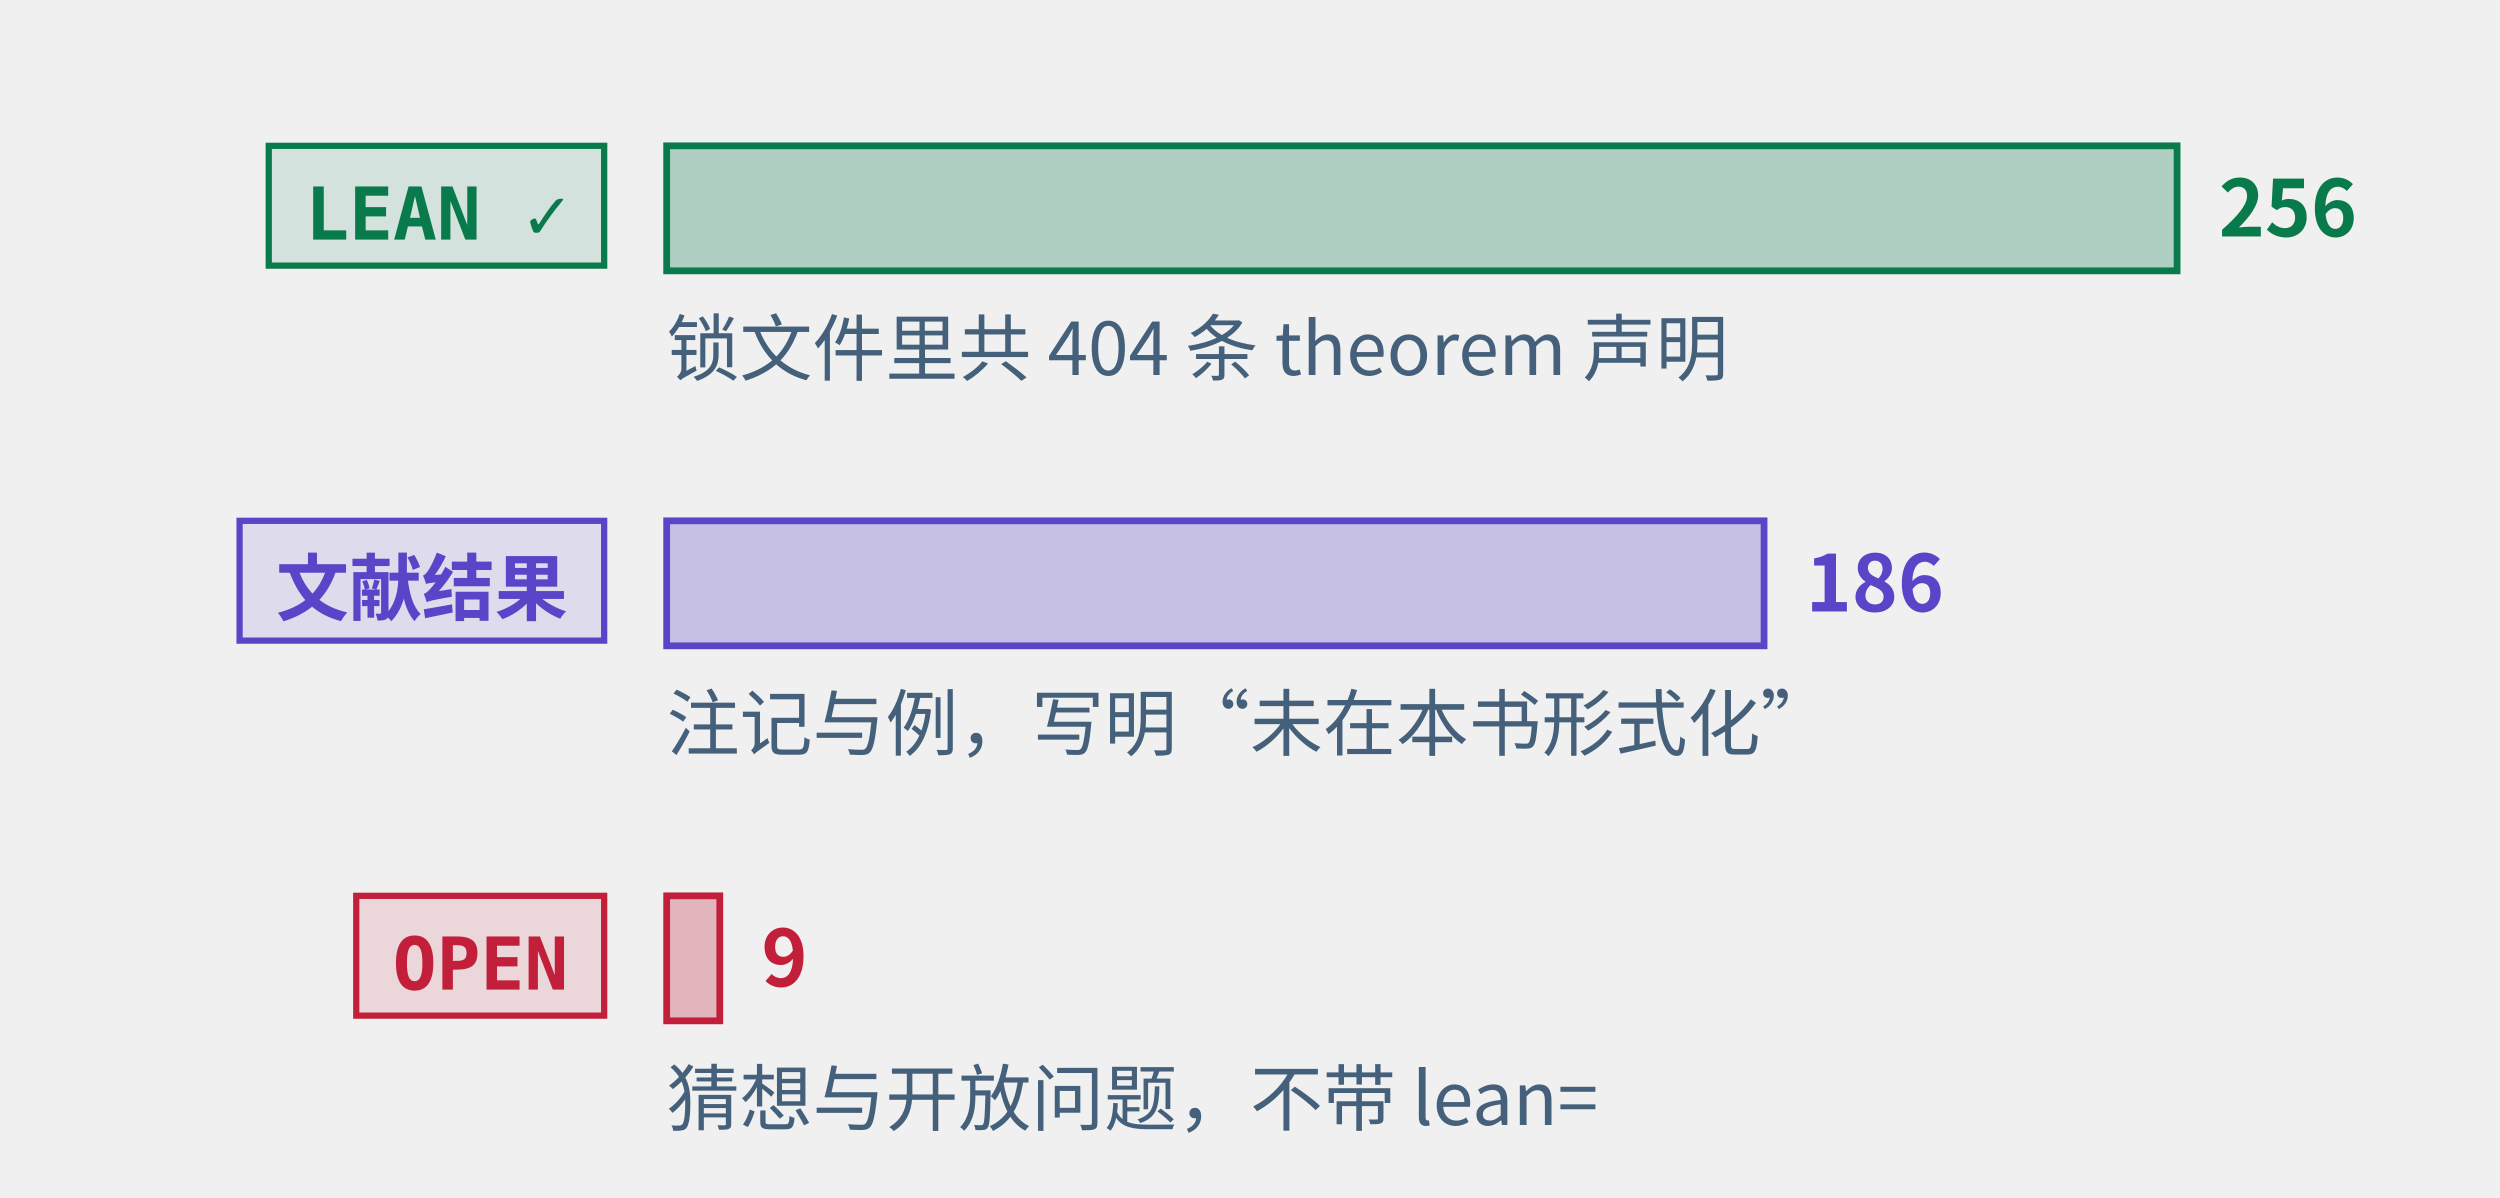
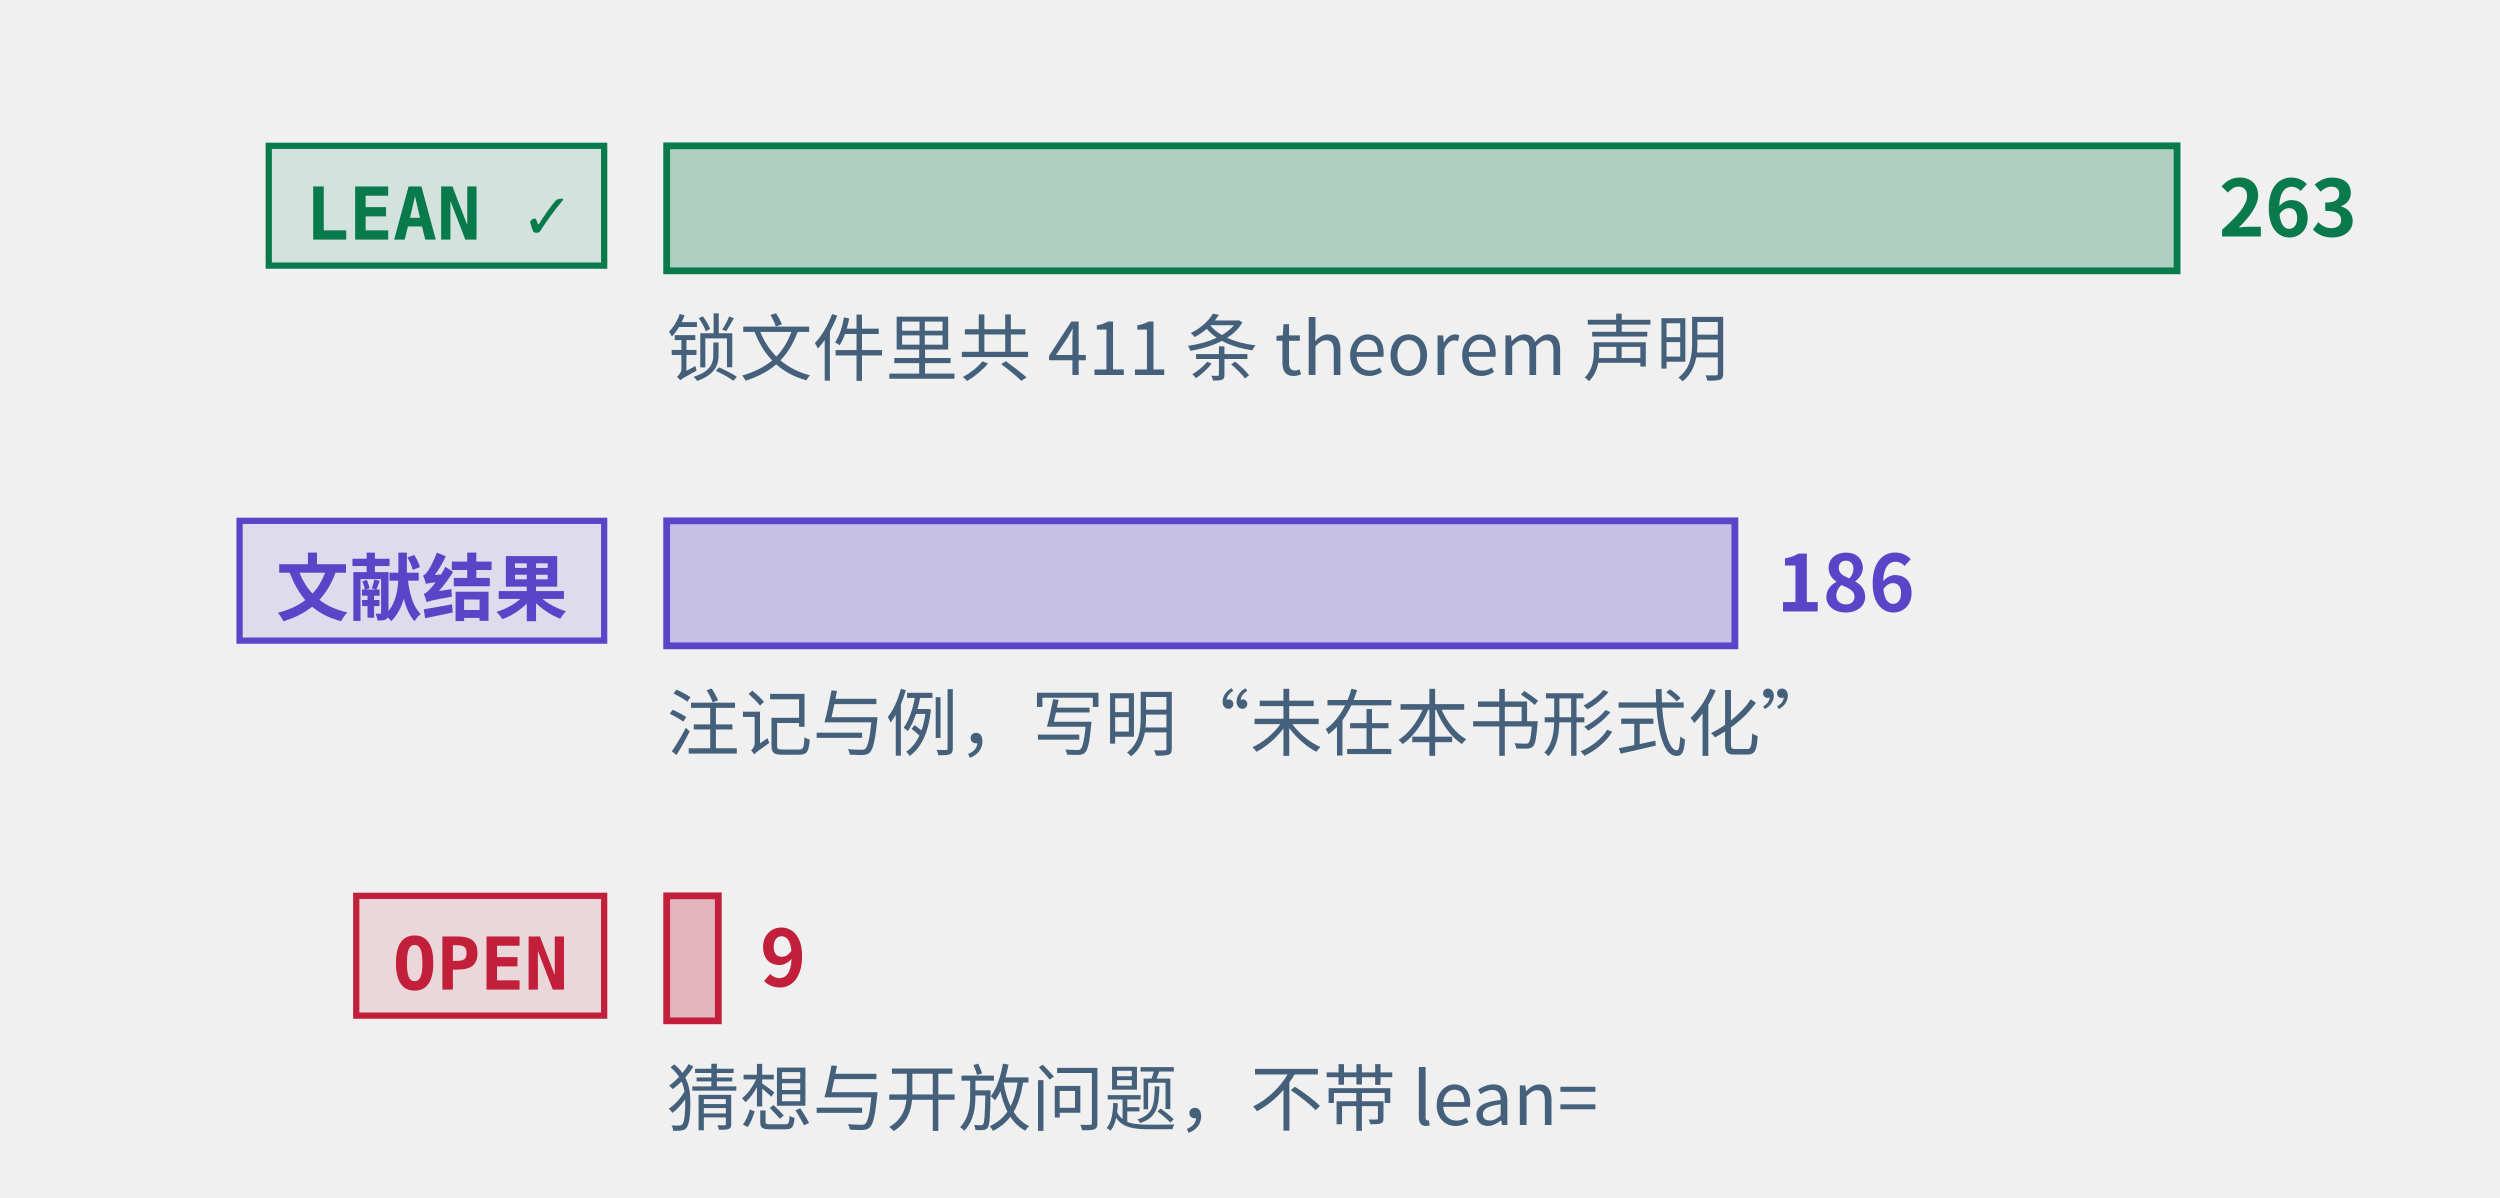
<svg xmlns="http://www.w3.org/2000/svg" class="tr-fig" data-tr-fig="prelude-three-tiers" data-lang="zh" viewBox="0 0 480 230" width="480" height="230" font-family="'Noto Sans SC', 'Noto Sans CJK SC', 'Source Sans 3', 'PingFang SC', 'Microsoft YaHei', system-ui, sans-serif" role="img" aria-label="三条横条，各配一个标签。最上面一条绿色，标签 LEAN ✓，是带 Lean 引用的定理、引理、命题与推论的条数，最长；中间一条紫色，标签“文献结果”，是标明文献结果的注记与例的条数；最下面一条红色，标签 OPEN，是开放猜想与开放问题的条数，很短。每条横条末端写着条数，绿色一条下面另注锁文件里 theorem 声明的条数。">
  <style>.ts-ink{stroke:#0b1622}.tf-ink{fill:#0b1622}.ts-dim{stroke:#45607a}.tf-dim{fill:#45607a}.ts-faint{stroke:#9db3c4}.tf-faint{fill:#9db3c4}.ts-edge{stroke:#b9d0dd}.tf-edge{fill:#b9d0dd}.ts-hot{stroke:#5f9bb5}.tf-hot{fill:#5f9bb5}.ts-bg{stroke:#ffffff}.tf-bg{fill:#ffffff}.ts-panel{stroke:#eef5f9}.tf-panel{fill:#eef5f9}.ts-sheet{stroke:#f7fbfd}.tf-sheet{fill:#f7fbfd}.ts-cyan{stroke:#007c8a}.tf-cyan{fill:#007c8a}.ts-magenta{stroke:#b0128f}.tf-magenta{fill:#b0128f}.ts-amber{stroke:#946200}.tf-amber{fill:#946200}.ts-violet{stroke:#5a45c8}.tf-violet{fill:#5a45c8}.ts-ok{stroke:#087a4c}.tf-ok{fill:#087a4c}.ts-warn{stroke:#c21f3a}.tf-warn{fill:#c21f3a}.ts-blue{stroke:#1d5fd0}.tf-blue{fill:#1d5fd0}.ts-orange{stroke:#b85410}.tf-orange{fill:#b85410}.ts-sigma{stroke:#28405a}.tf-sigma{fill:#28405a}@media (prefers-color-scheme:dark){.ts-ink{stroke:#d4efff}.tf-ink{fill:#d4efff}.ts-dim{stroke:#6f8ea5}.tf-dim{fill:#6f8ea5}.ts-faint{stroke:#34506a}.tf-faint{fill:#34506a}.ts-edge{stroke:#143049}.tf-edge{fill:#143049}.ts-hot{stroke:#1f5d7c}.tf-hot{fill:#1f5d7c}.ts-bg{stroke:#03060c}.tf-bg{fill:#03060c}.ts-panel{stroke:#07101b}.tf-panel{fill:#07101b}.ts-sheet{stroke:#050c16}.tf-sheet{fill:#050c16}.ts-cyan{stroke:#19f0ff}.tf-cyan{fill:#19f0ff}.ts-magenta{stroke:#ff2fd0}.tf-magenta{fill:#ff2fd0}.ts-amber{stroke:#ffc83d}.tf-amber{fill:#ffc83d}.ts-violet{stroke:#9d8cff}.tf-violet{fill:#9d8cff}.ts-ok{stroke:#46ffb2}.tf-ok{fill:#46ffb2}.ts-warn{stroke:#ff5064}.tf-warn{fill:#ff5064}.ts-blue{stroke:#2a7bff}.tf-blue{fill:#2a7bff}.ts-orange{stroke:#ff8a3c}.tf-orange{fill:#ff8a3c}.ts-sigma{stroke:#cfe3ff}.tf-sigma{fill:#cfe3ff}}</style>
  <rect x="51.6" y="28" width="64.4" height="23" class="ts-ok tf-ok" stroke-width="1.2" fill-opacity="0.12" />
  <text class="tf-ok tr-fig-mono" x="58.6" y="46" font-size="14" font-family="'JetBrains Mono', 'DejaVu Sans Mono', ui-monospace, Menlo, Consolas, monospace" font-weight="600">LEAN ✓</text>
  <rect x="128" y="28" width="290" height="24" class="ts-ok tf-ok" stroke-width="1.3" fill-opacity="0.28" />
-   <text class="tf-ok" x="426" y="45.4" font-size="15" font-weight="600">256</text>
+   <text class="tf-ok" x="426" y="45.4" font-size="15" font-weight="600">263</text>
  <rect x="46" y="100" width="70" height="23" class="ts-violet tf-violet" stroke-width="1.2" fill-opacity="0.12" />
  <text class="tf-violet tr-fig-mono" x="53" y="118" font-size="14" font-family="'JetBrains Mono', 'DejaVu Sans Mono', ui-monospace, Menlo, Consolas, monospace" font-weight="600">文献结果</text>
-   <rect x="128" y="100" width="210.7" height="24" class="ts-violet tf-violet" stroke-width="1.3" fill-opacity="0.28" />
-   <text class="tf-violet" x="346.7" y="117.4" font-size="15" font-weight="600">186</text>
+   <rect x="128" y="100" width="205.1" height="24" class="ts-violet tf-violet" stroke-width="1.3" fill-opacity="0.28" />
+   <text class="tf-violet" x="341.1" y="117.4" font-size="15" font-weight="600">186</text>
  <rect x="68.4" y="172" width="47.6" height="23" class="ts-warn tf-warn" stroke-width="1.2" fill-opacity="0.12" />
  <text class="tf-warn tr-fig-mono" x="75.4" y="190" font-size="14" font-family="'JetBrains Mono', 'DejaVu Sans Mono', ui-monospace, Menlo, Consolas, monospace" font-weight="600">OPEN</text>
-   <rect x="128" y="172" width="10.2" height="24" class="ts-warn tf-warn" stroke-width="1.3" fill-opacity="0.28" />
-   <text class="tf-warn" x="146.2" y="189.4" font-size="15" font-weight="600">9</text>
-   <text class="tf-dim" x="128" y="72" font-size="14">锁文件里共 404 条 theorem 声明</text>
+   <rect x="128" y="172" width="9.92" height="24" class="ts-warn tf-warn" stroke-width="1.3" fill-opacity="0.28" />
+   <text class="tf-warn" x="145.92" y="189.4" font-size="15" font-weight="600">9</text>
+   <text class="tf-dim" x="128" y="72" font-size="14">锁文件里共 411 条 theorem 声明</text>
  <text class="tf-dim" x="128" y="144" font-size="14">注记与例，写明“未在本书形式化”</text>
  <text class="tf-dim" x="128" y="216" font-size="14">猜想与开放问题，不带 lean=</text>
</svg>
